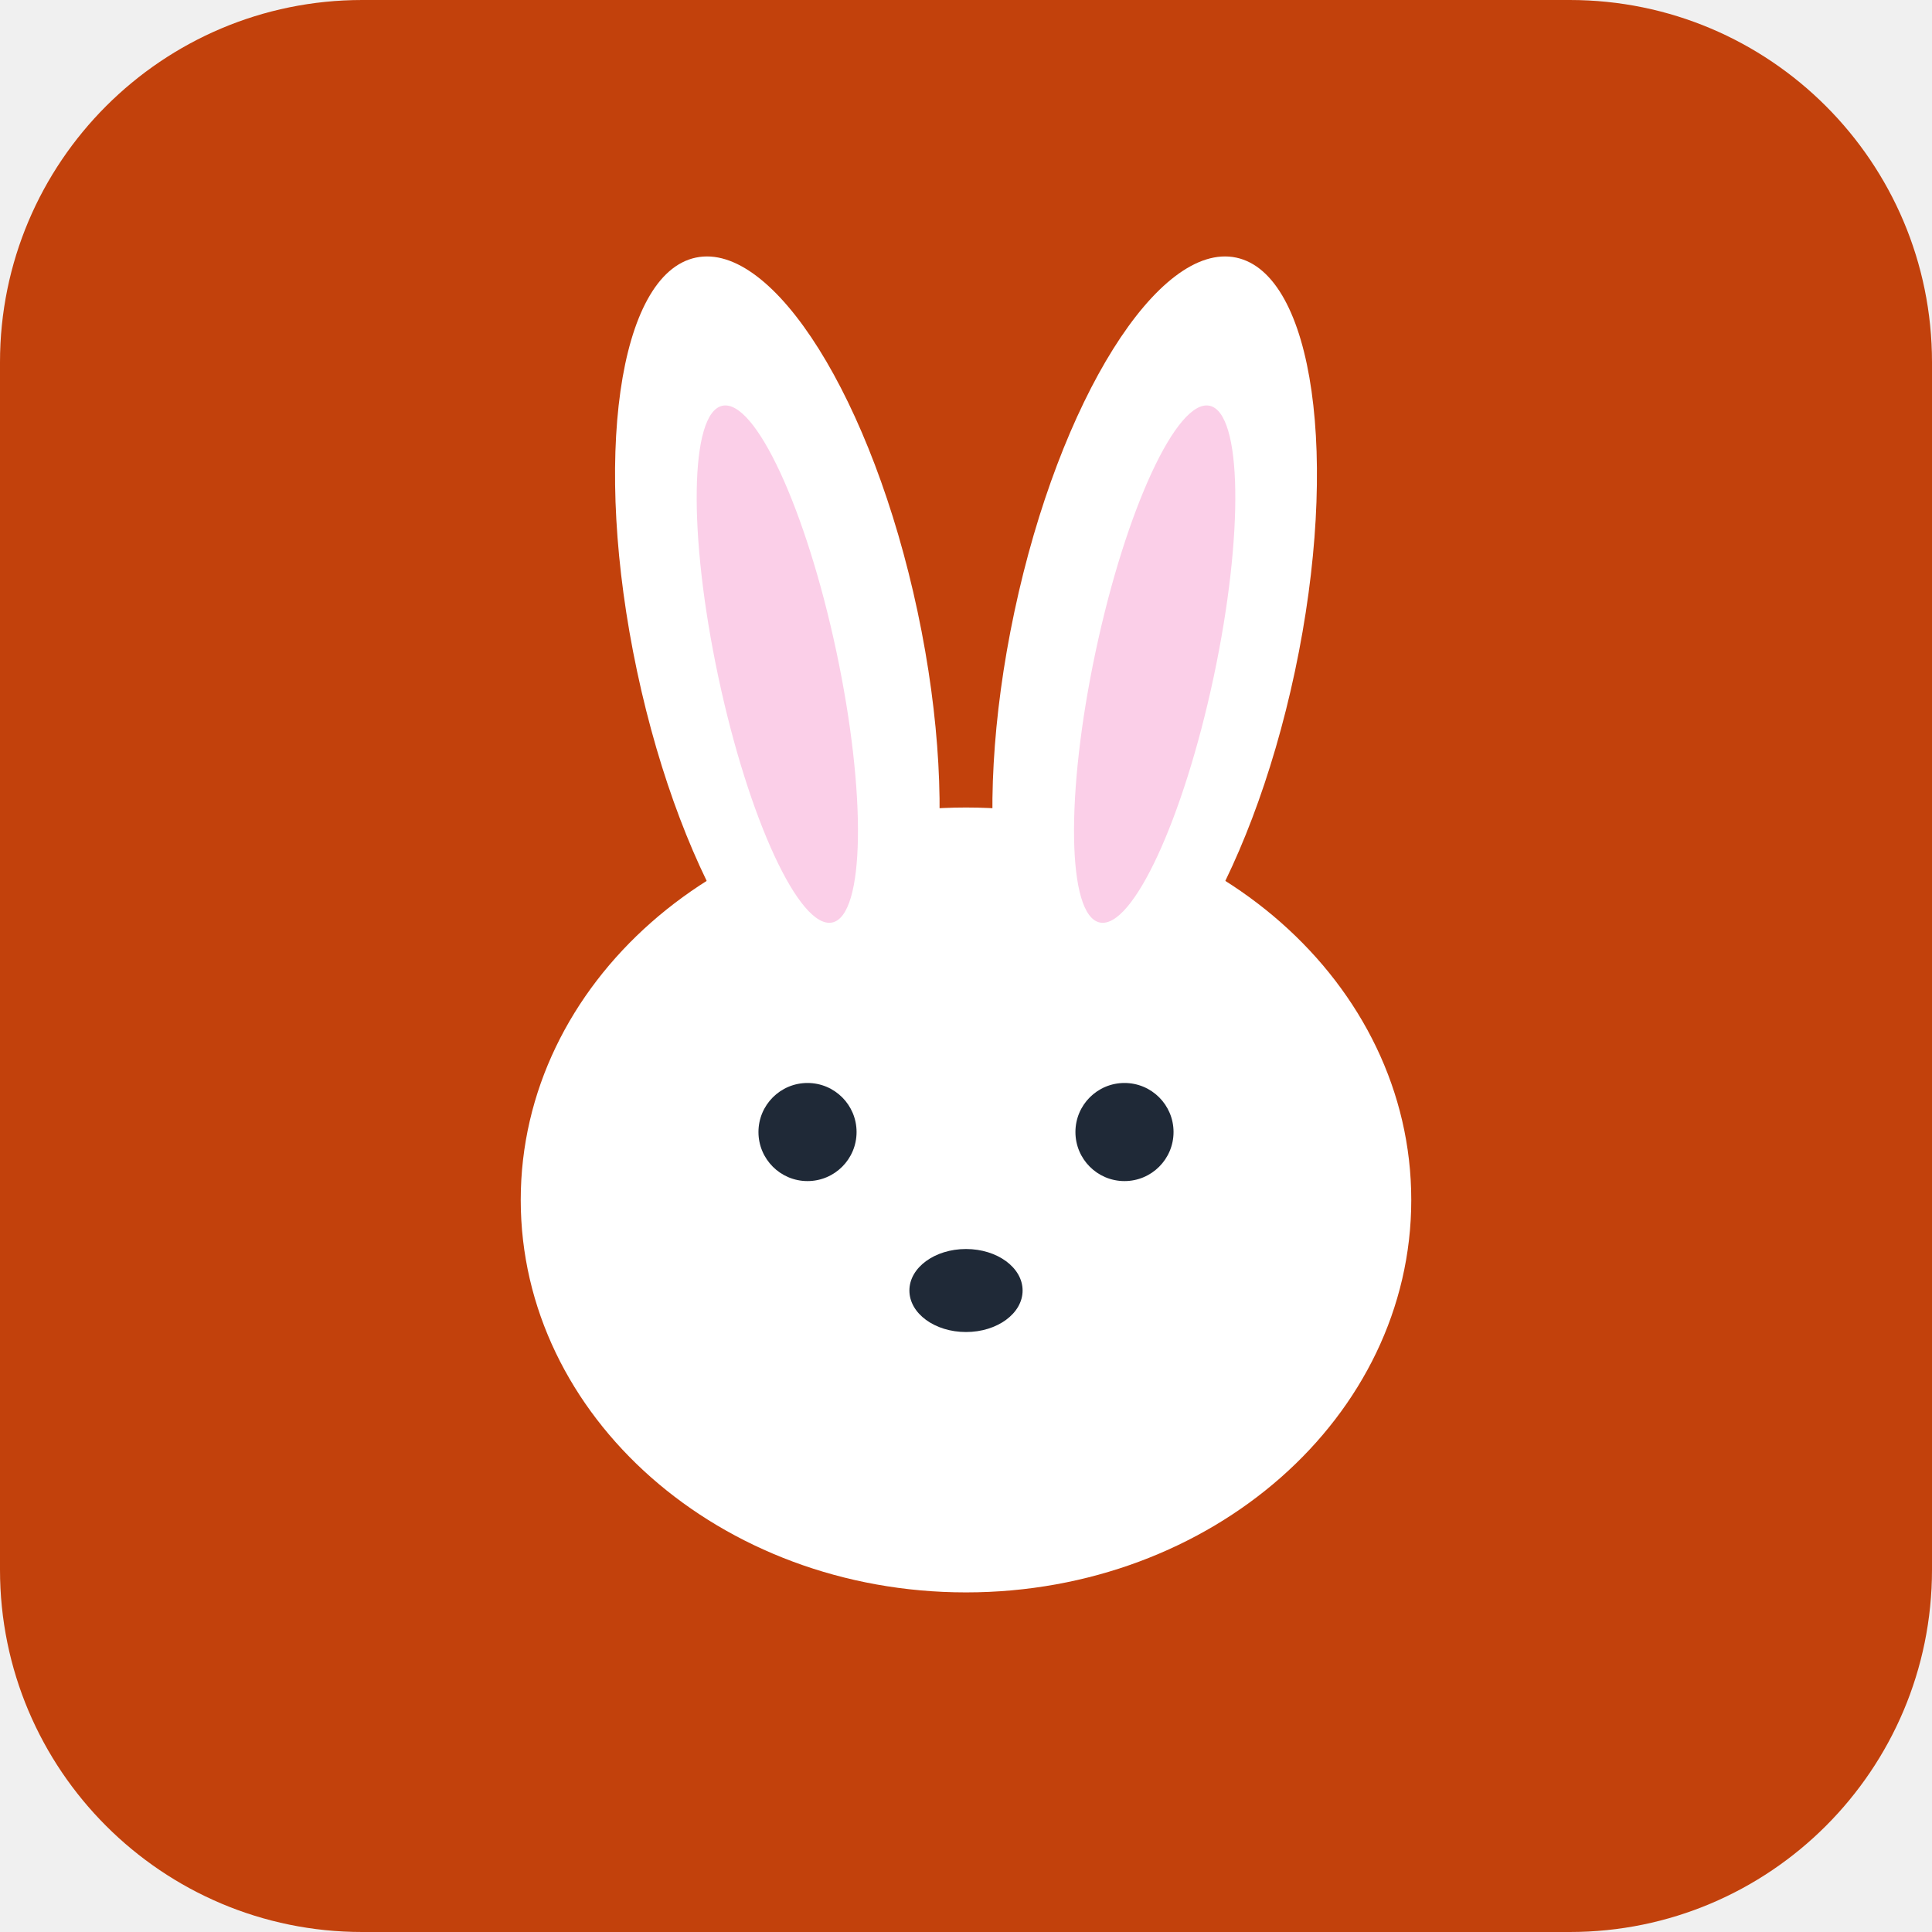
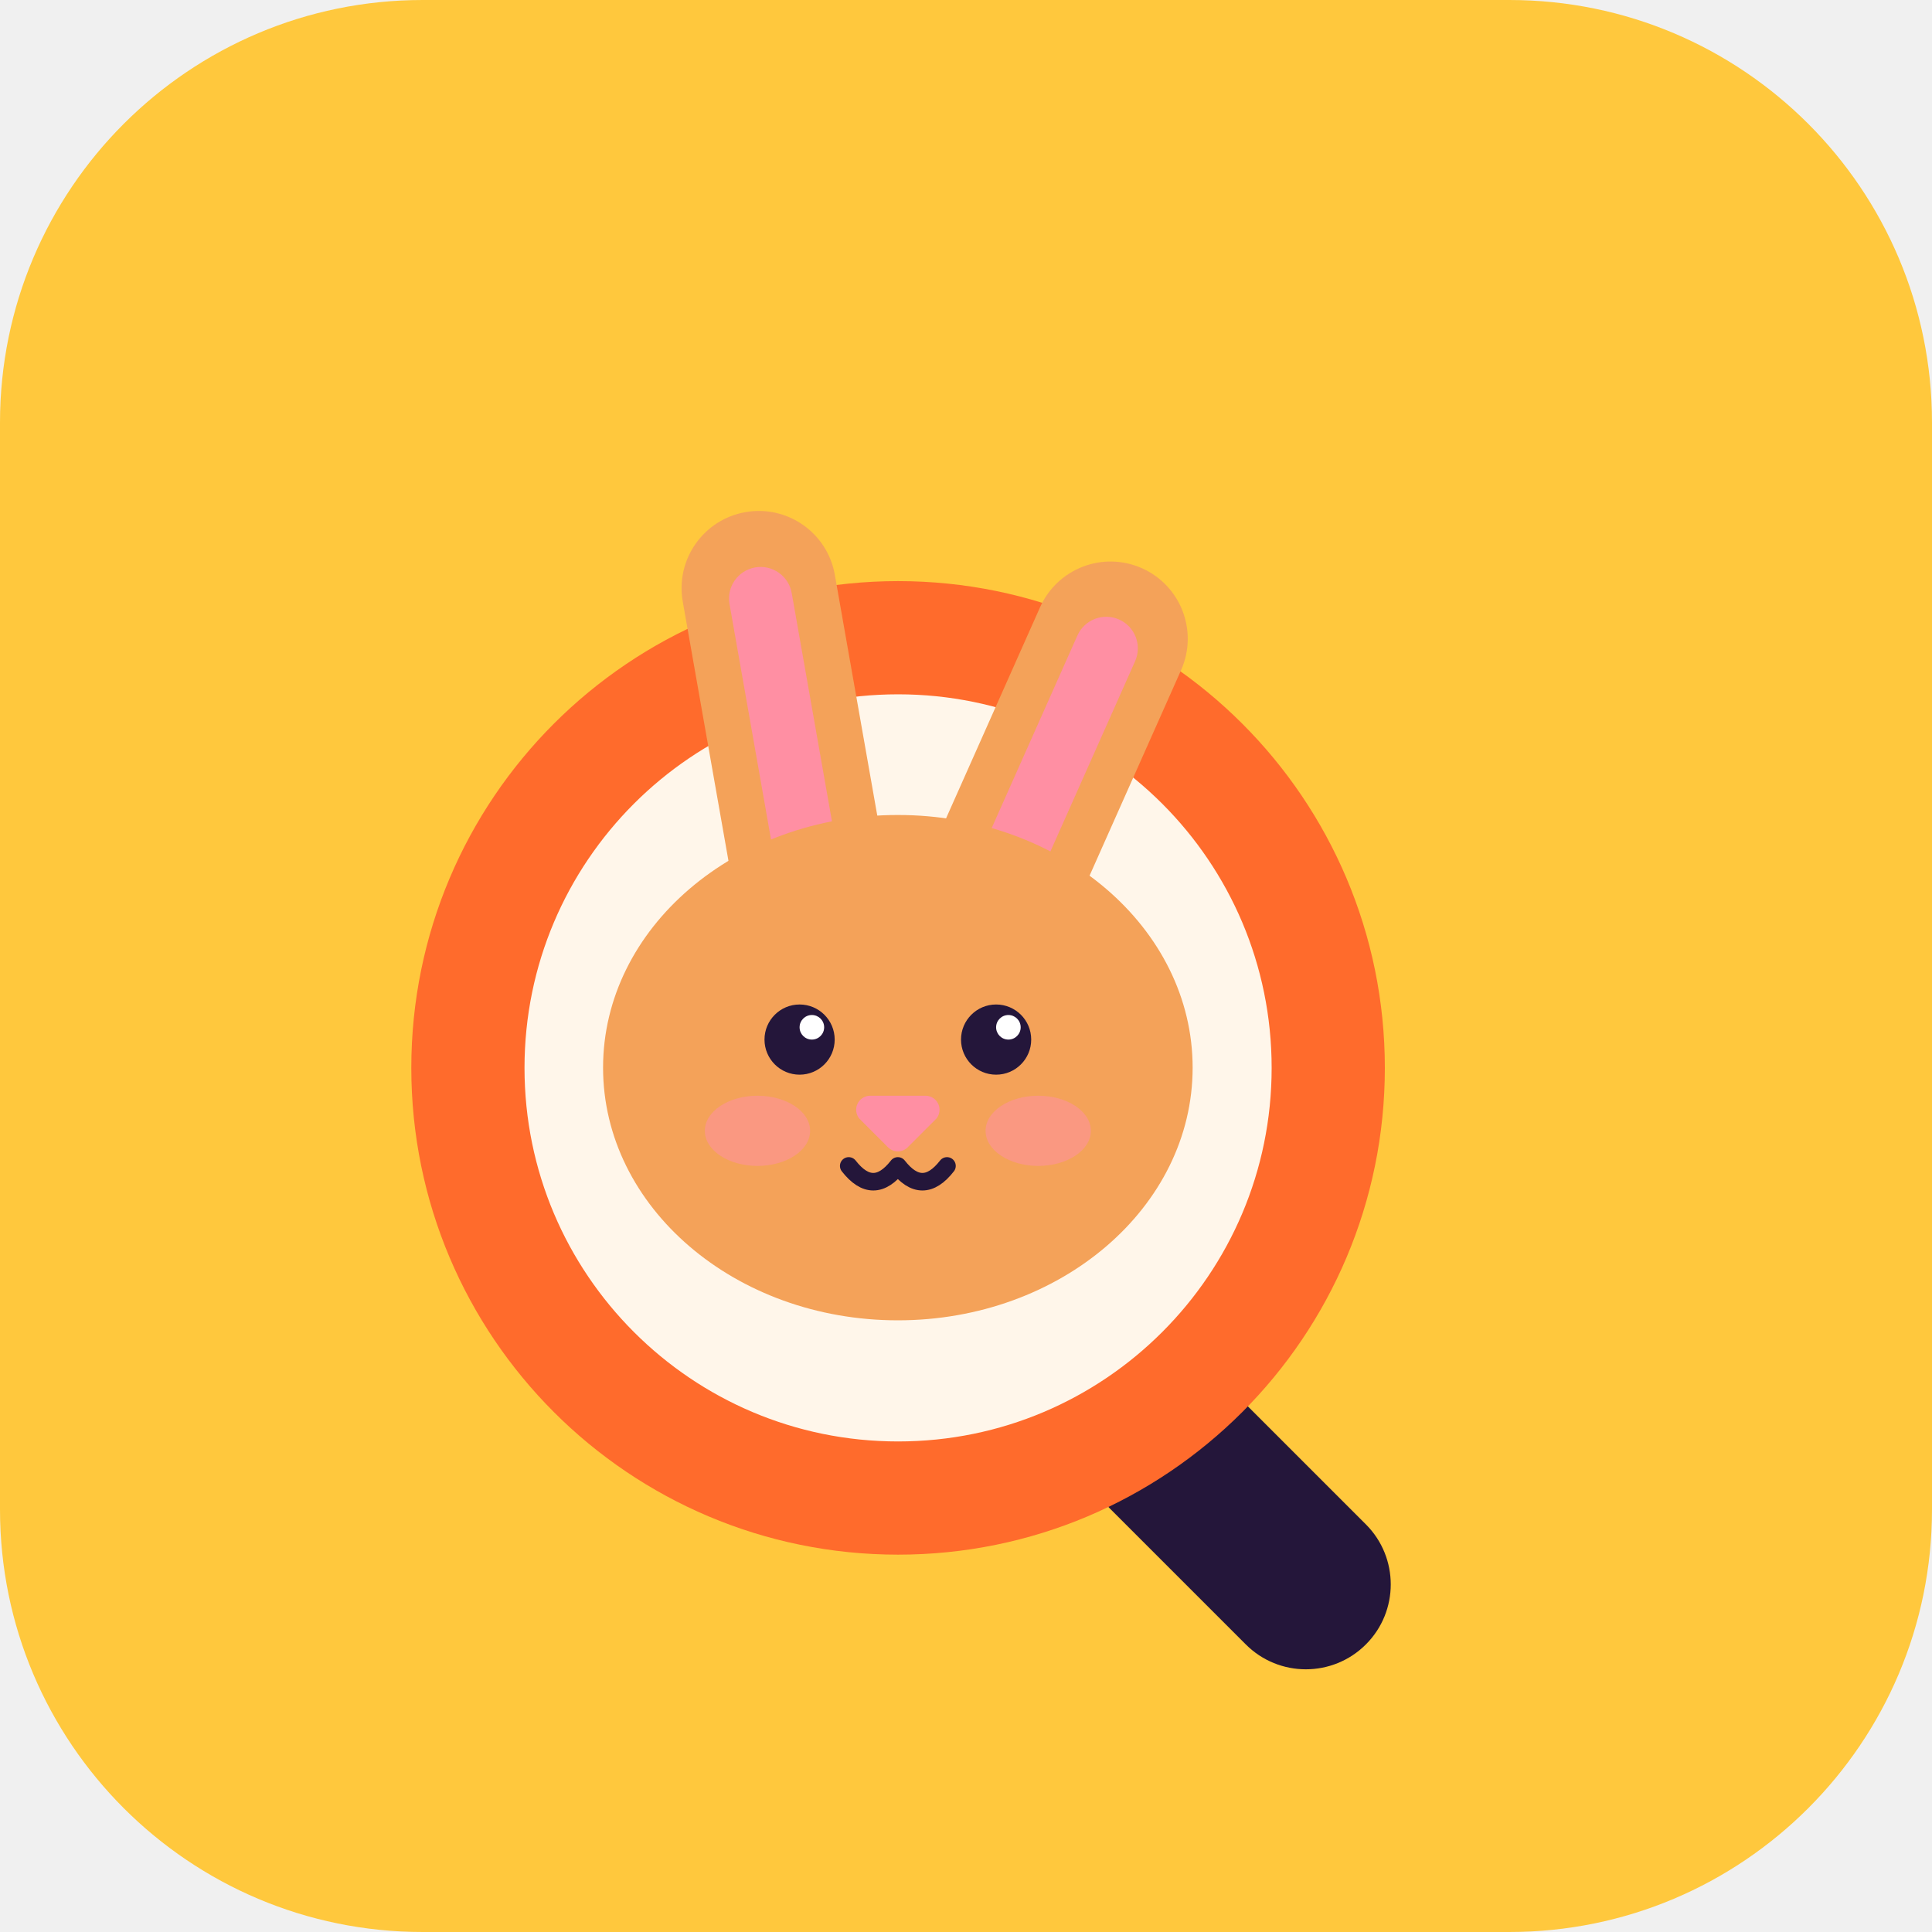
- <svg xmlns="http://www.w3.org/2000/svg" viewBox="0 0 512 512">
-   <rect width="512" height="512" rx="96" fill="#c2410c" />
-   <g fill="#ffffff">
-     <ellipse cx="206" cy="170" rx="38" ry="104" transform="rotate(-12 206 170)" />
-     <ellipse cx="306" cy="170" rx="38" ry="104" transform="rotate(12 306 170)" />
-     <ellipse cx="256" cy="318" rx="118" ry="104" />
-   </g>
-   <g fill="#fbcfe8">
-     <ellipse cx="206" cy="176" rx="16" ry="70" transform="rotate(-12 206 176)" />
-     <ellipse cx="306" cy="176" rx="16" ry="70" transform="rotate(12 306 176)" />
-   </g>
-   <g fill="#1f2937">
-     <circle cx="214" cy="300" r="13" />
-     <circle cx="298" cy="300" r="13" />
-     <ellipse cx="256" cy="342" rx="15" ry="11" />
+ <svg xmlns="http://www.w3.org/2000/svg" viewBox="0 0 512 512" width="512" height="512">
+   <rect width="512" height="512" rx="112" fill="#FFC83D" />
+   <g transform="translate(64 64) scale(1.5)">
+     <g transform="translate(-2 -14)">
+       <rect x="166" y="206" width="64" height="30" rx="15" transform="rotate(45 166 206)" fill="#24163A" />
+       <circle cx="118" cy="160" r="76" fill="#FFF6EA" />
+       <circle cx="118" cy="160" r="76" fill="none" stroke="#FF6B2C" stroke-width="20" />
+       <g transform="translate(38.6 55.8) scale(0.62)">
+         <g>
+           <g transform="rotate(-10 104 120)">
+             <rect x="82" y="8" width="44" height="130" rx="22" fill="#F4A259" />
+             <rect x="95" y="24" width="18" height="92" rx="9" fill="#FF8FA3" />
+           </g>
+           <g transform="rotate(24 152 128)">
+             <rect x="130" y="16" width="44" height="124" rx="22" fill="#F4A259" />
+             <rect x="143" y="32" width="18" height="86" rx="9" fill="#FF8FA3" />
+           </g>
+           <ellipse cx="128" cy="168" rx="84" ry="72" fill="#F4A259" />
+           <ellipse cx="88" cy="186" rx="15" ry="10" fill="#FF8FA3" opacity=".55" />
+           <ellipse cx="168" cy="186" rx="15" ry="10" fill="#FF8FA3" opacity=".55" />
+           <circle cx="100" cy="160" r="10" fill="#24163A" />
+           <circle cx="103.5" cy="156.5" r="3.5" fill="#fff" />
+           <circle cx="156" cy="160" r="10" fill="#24163A" />
+           <circle cx="159.5" cy="156.5" r="3.5" fill="#fff" />
+           <path d="M120 176 h16 a4 4 0 0 1 3 6.5 l-8 8 a4 4 0 0 1 -6 0 l-8 -8 a4 4 0 0 1 3 -6.5z" fill="#FF8FA3" />
+           <path d="M114 196 q7 9 14 0 q7 9 14 0" fill="none" stroke="#24163A" stroke-width="5" stroke-linecap="round" stroke-linejoin="round" />
+         </g>
+       </g>
+     </g>
  </g>
</svg>
